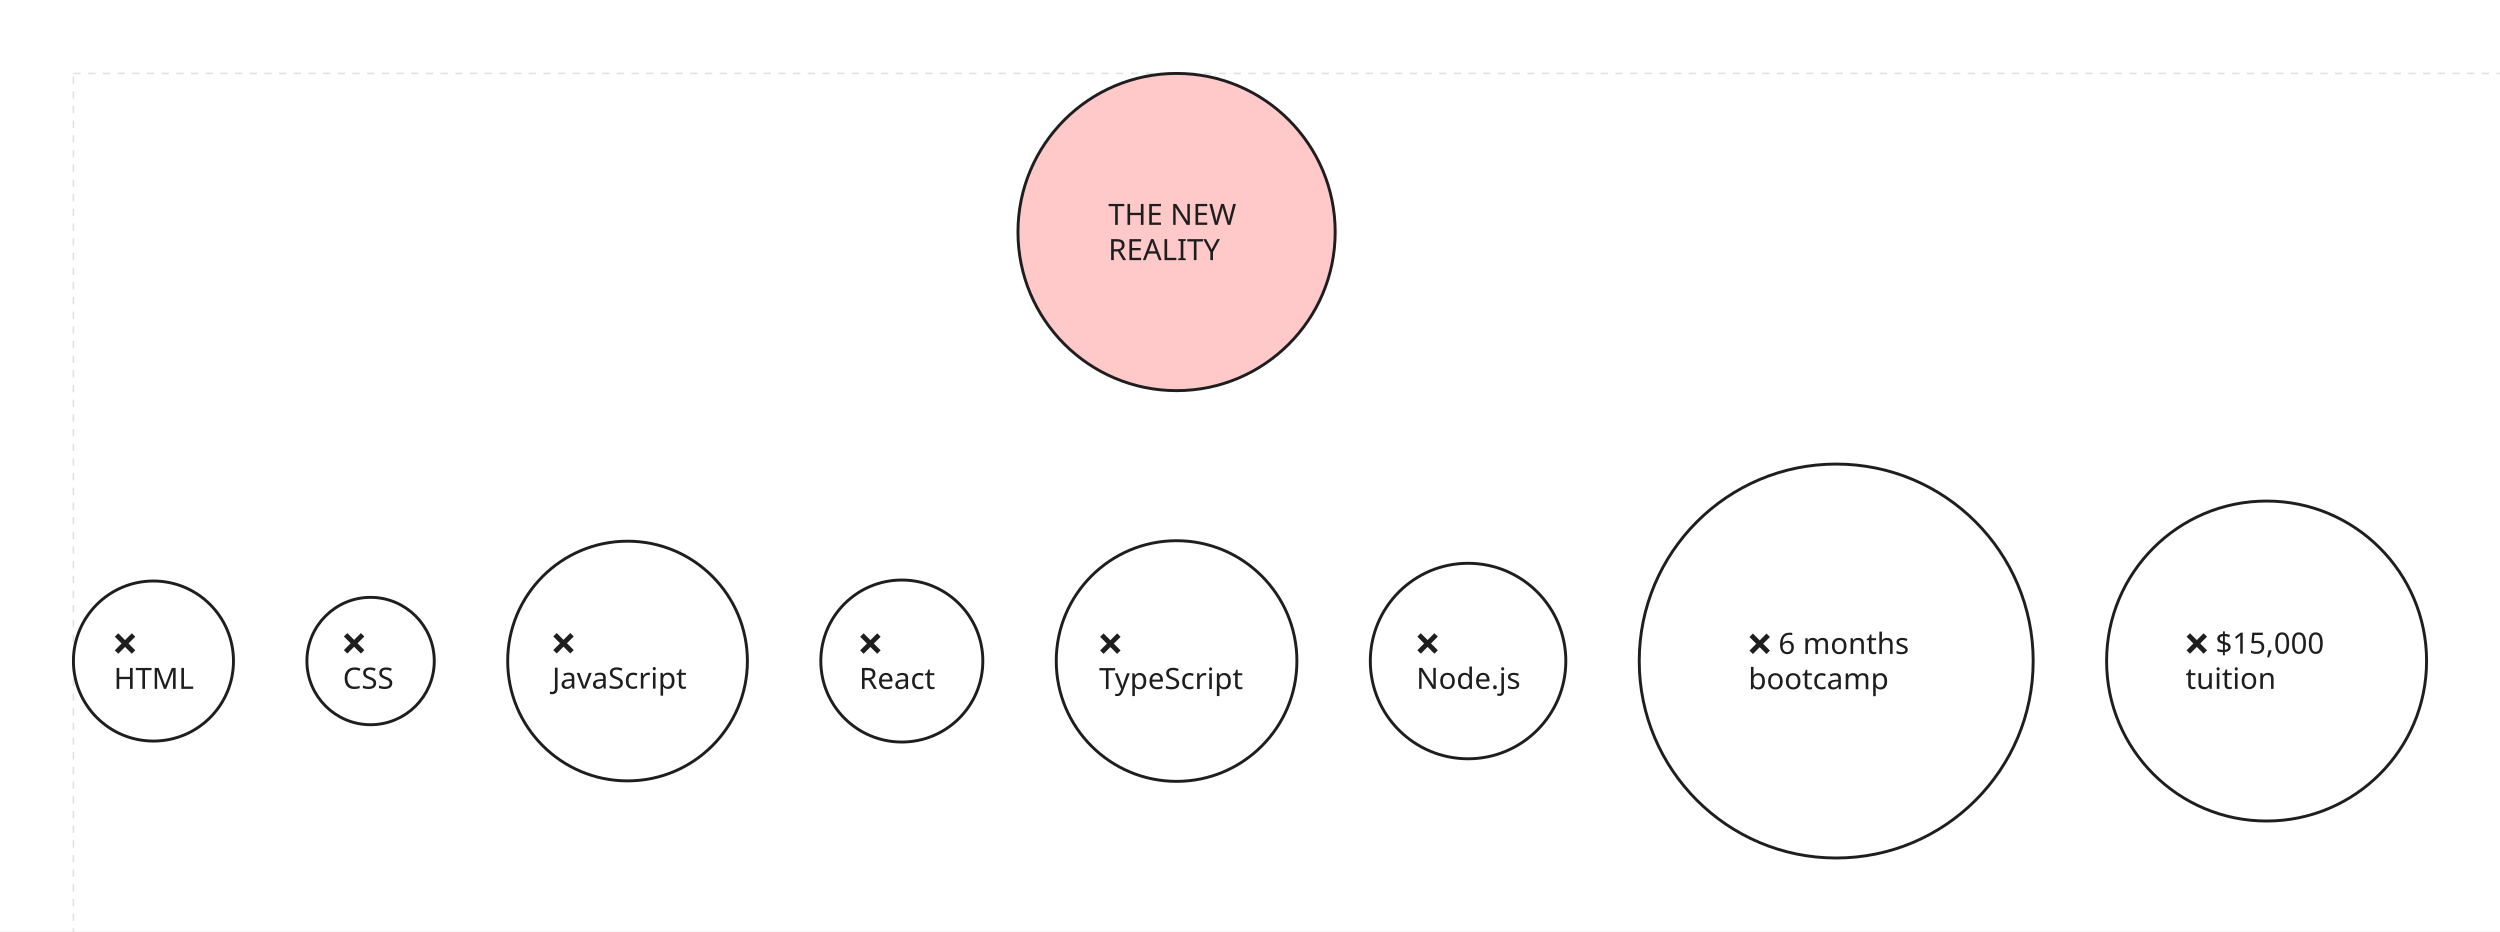
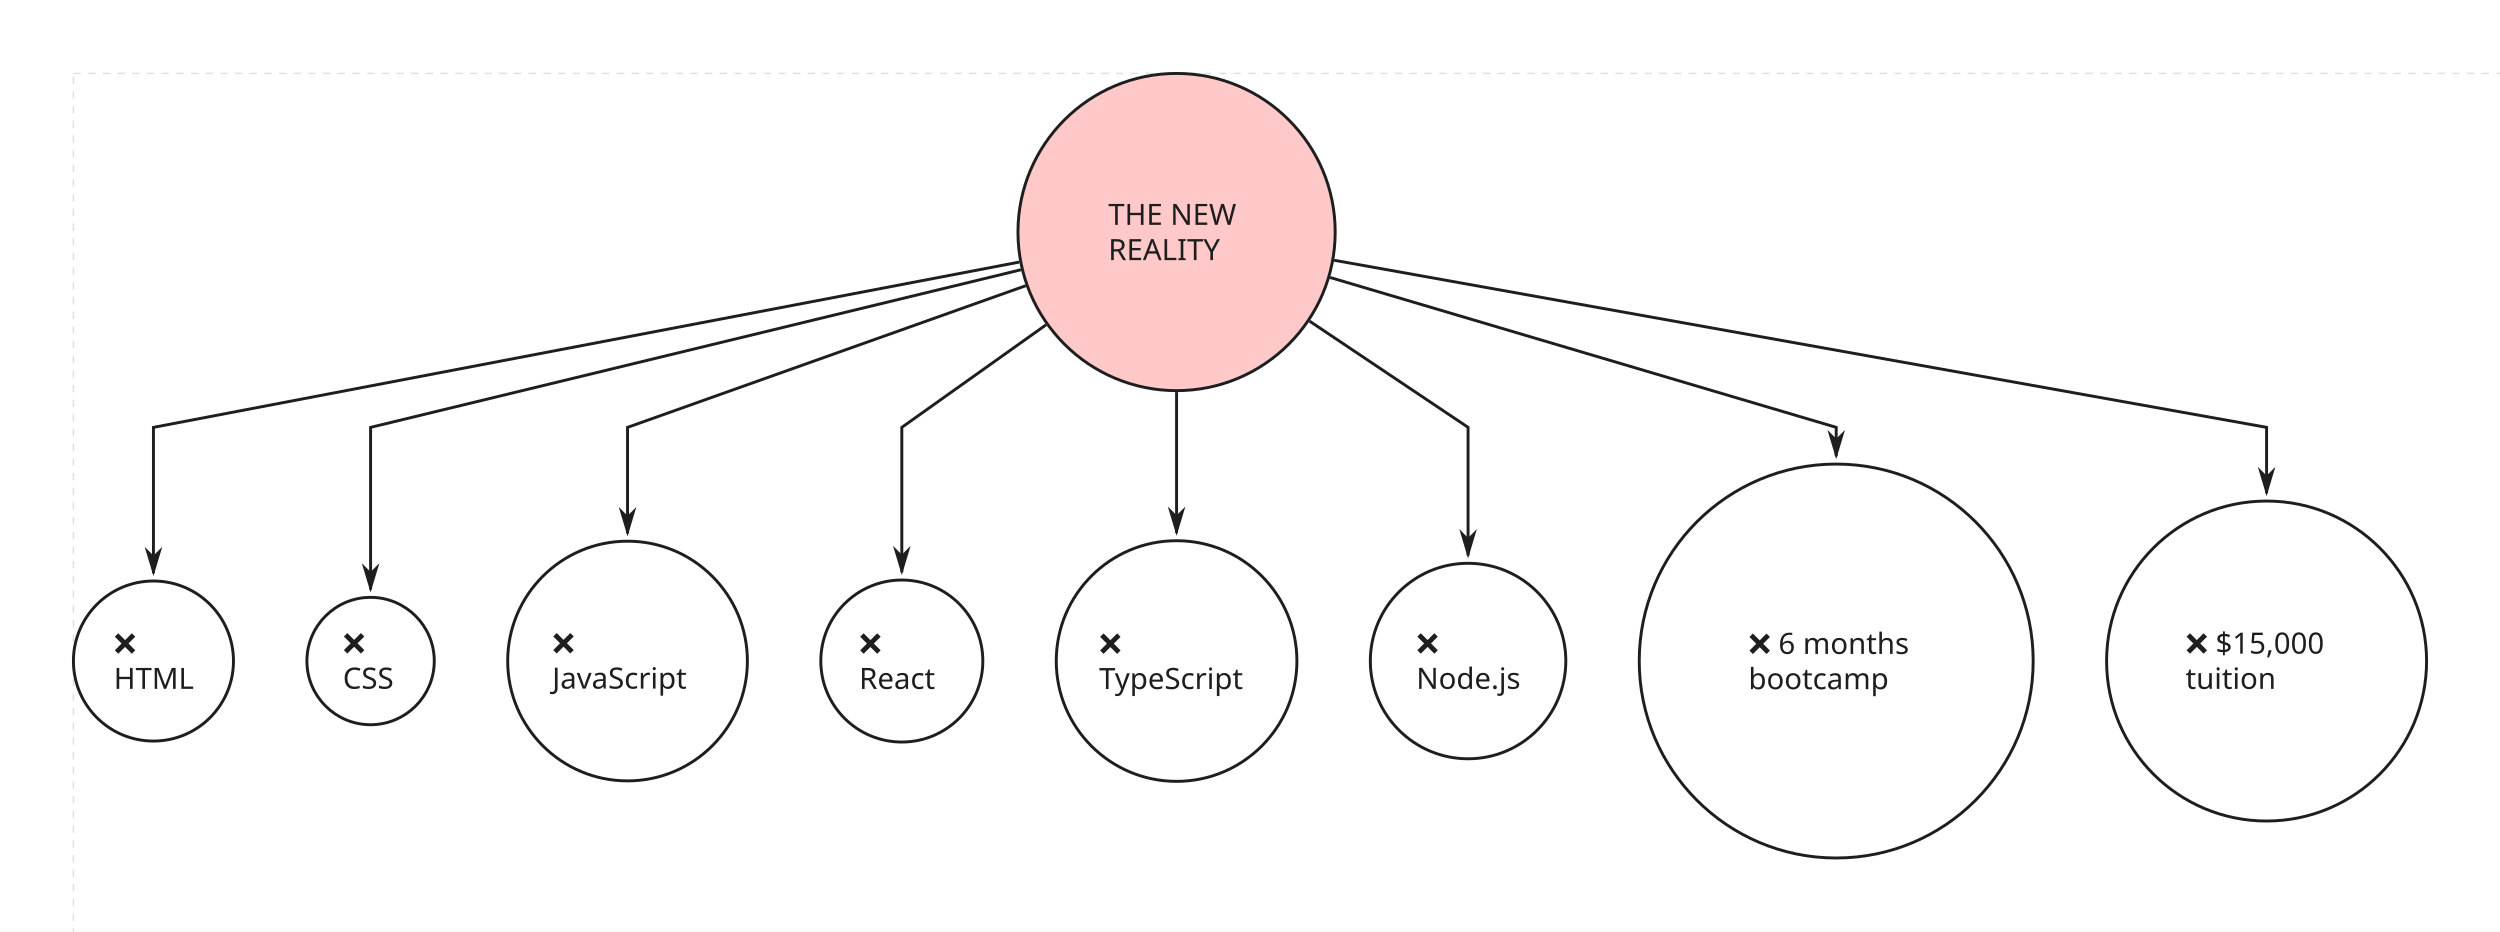
<svg xmlns="http://www.w3.org/2000/svg" width="1702.425" height="634.275" viewBox="0 0 1702.425 634.275">
  <rect width="1702.425" height="634.275" fill="white" />
  <rect x="50" y="50" width="1793.15" height="1005.422" stroke="#e0e0e0" stroke-width="1" fill="none" stroke-dasharray="5,5" />
  <ellipse cx="801.213" cy="158.009" rx="108.009" ry="108.009" stroke="#1e1e1e" stroke-width="2" fill="#ffc9c9" opacity="1.0" />
  <text x="754.718" y="153.135" font-size="20" font-family="Virgil, Segoe UI Emoji" fill="#1e1e1e" opacity="1.0">
    <tspan x="754.718" dy="0">THE NEW</tspan>
    <tspan x="754.718" dy="1.2em">REALITY</tspan>
  </text>
  <ellipse cx="104.497" cy="450.147" rx="54.497" ry="54.497" stroke="#1e1e1e" stroke-width="2" fill="none" opacity="1.0" />
  <text x="77.472" y="445.112" font-size="20" font-family="Virgil, Segoe UI Emoji" fill="#1e1e1e" opacity="1.0">
    <tspan x="77.472" dy="0">❌</tspan>
    <tspan x="77.472" dy="1.2em">HTML</tspan>
  </text>
  <ellipse cx="252.358" cy="450.147" rx="43.364" ry="43.364" stroke="#1e1e1e" stroke-width="2" fill="none" opacity="1.0" />
  <text x="233.465" y="444.984" font-size="20" font-family="Virgil, Segoe UI Emoji" fill="#1e1e1e" opacity="1.0">
    <tspan x="233.465" dy="0">❌</tspan>
    <tspan x="233.465" dy="1.2em">CSS</tspan>
  </text>
  <ellipse cx="427.336" cy="450.147" rx="81.614" ry="81.614" stroke="#1e1e1e" stroke-width="2" fill="none" opacity="1.0" />
  <text x="376.046" y="444.937" font-size="20" font-family="Virgil, Segoe UI Emoji" fill="#1e1e1e" opacity="1.0">
    <tspan x="376.046" dy="0">❌</tspan>
    <tspan x="376.046" dy="1.2em">JavaScript</tspan>
  </text>
  <ellipse cx="614.113" cy="450.147" rx="55.163" ry="55.163" stroke="#1e1e1e" stroke-width="2" fill="none" opacity="1.0" />
  <text x="585.047" y="445.141" font-size="20" font-family="Virgil, Segoe UI Emoji" fill="#1e1e1e" opacity="1.0">
    <tspan x="585.047" dy="0">❌</tspan>
    <tspan x="585.047" dy="1.2em">React</tspan>
  </text>
  <ellipse cx="801.213" cy="450.147" rx="81.938" ry="81.938" stroke="#1e1e1e" stroke-width="2" fill="none" opacity="1.0" />
  <text x="748.444" y="445.208" font-size="20" font-family="Virgil, Segoe UI Emoji" fill="#1e1e1e" opacity="1.0">
    <tspan x="748.444" dy="0">❌</tspan>
    <tspan x="748.444" dy="1.2em">TypeScript</tspan>
  </text>
  <ellipse cx="999.713" cy="450.147" rx="66.563" ry="66.563" stroke="#1e1e1e" stroke-width="2" fill="none" opacity="1.0" />
  <text x="964.456" y="445.08" font-size="20" font-family="Virgil, Segoe UI Emoji" fill="#1e1e1e" opacity="1.0">
    <tspan x="964.456" dy="0">❌</tspan>
    <tspan x="964.456" dy="1.2em">Node.js</tspan>
  </text>
  <ellipse cx="1250.403" cy="450.147" rx="134.128" ry="134.128" stroke="#1e1e1e" stroke-width="2" fill="none" opacity="1.0" />
  <text x="1190.64" y="445.304" font-size="20" font-family="Virgil, Segoe UI Emoji" fill="#1e1e1e" opacity="1.0">
    <tspan x="1190.64" dy="0">❌ 6 months</tspan>
    <tspan x="1190.64" dy="1.2em">bootcamp</tspan>
  </text>
  <ellipse cx="1543.478" cy="450.147" rx="108.947" ry="108.947" stroke="#1e1e1e" stroke-width="2" fill="none" opacity="1.0" />
  <text x="1488.291" y="445.11" font-size="20" font-family="Virgil, Segoe UI Emoji" fill="#1e1e1e" opacity="1.0">
    <tspan x="1488.291" dy="0">❌ $15,000</tspan>
    <tspan x="1488.291" dy="1.2em">tuition</tspan>
  </text>
+   <g opacity="1.0">
+     <defs>
+       <marker id="arrowhead-Yaa2UNCk" markerWidth="10" markerHeight="10" refX="9" refY="3" orient="auto" markerUnits="strokeWidth">
+         <path d="M 0 0 L 10 3 L 0 6 L 3 3 z" fill="#1e1e1e" />
+       </marker>
+     </defs>
+     <path d="M 694.137 178.451 L 104.497 291.019 L 104.497 390.35" stroke="#1e1e1e" stroke-width="2" fill="none" marker-end="url(#arrowhead-Yaa2UNCk)" />
+   </g>
+   <g opacity="1.0">
+     <defs>
+       <marker id="arrowhead-3VUje3Ln" markerWidth="10" markerHeight="10" refX="9" refY="3" orient="auto" markerUnits="strokeWidth">
+         <path d="M 0 0 L 10 3 L 0 6 L 3 3 z" fill="#1e1e1e" />
+       </marker>
+     </defs>
+     <path d="M 695.27 183.684 L 252.358 291.019 L 252.358 401.483" stroke="#1e1e1e" stroke-width="2" fill="none" marker-end="url(#arrowhead-3VUje3Ln)" />
+   </g>
+   <g opacity="1.0">
+     <defs>
+       <marker id="arrowhead-QDltxpuD" markerWidth="10" markerHeight="10" refX="9" refY="3" orient="auto" markerUnits="strokeWidth">
+         <path d="M 0 0 L 10 3 L 0 6 L 3 3 z" fill="#1e1e1e" />
+       </marker>
+     </defs>
+     <path d="M 698.509 194.547 L 427.336 291.019 L 427.336 363.233" stroke="#1e1e1e" stroke-width="2" fill="none" marker-end="url(#arrowhead-QDltxpuD)" />
+   </g>
+   <g opacity="1.0">
+     <defs>
+       <marker id="arrowhead-bxhxcclL" markerWidth="10" markerHeight="10" refX="9" refY="3" orient="auto" markerUnits="strokeWidth">
+         <path d="M 0 0 L 10 3 L 0 6 L 3 3 z" fill="#1e1e1e" />
+       </marker>
+     </defs>
+     <path d="M 712.366 221.17 L 614.113 291.019 L 614.113 389.684" stroke="#1e1e1e" stroke-width="2" fill="none" marker-end="url(#arrowhead-bxhxcclL)" />
+   </g>
+   <g opacity="1.0">
+     <defs>
+       <marker id="arrowhead-f7FRnNdd" markerWidth="10" markerHeight="10" refX="9" refY="3" orient="auto" markerUnits="strokeWidth">
+         <path d="M 0 0 L 10 3 L 0 6 L 3 3 z" fill="#1e1e1e" />
+       </marker>
+     </defs>
+     <path d="M 801.213 267.019 L 801.213 291.019 L 801.213 362.909" stroke="#1e1e1e" stroke-width="2" fill="none" marker-end="url(#arrowhead-f7FRnNdd)" />
+   </g>
+   <g opacity="1.0">
+     <defs>
+       <marker id="arrowhead-3hRgvUsX" markerWidth="10" markerHeight="10" refX="9" refY="3" orient="auto" markerUnits="strokeWidth">
+         <path d="M 0 0 L 10 3 L 0 6 L 3 3 z" fill="#1e1e1e" />
+       </marker>
+     </defs>
+     <path d="M 891.771 218.691 L 999.713 291.019 L 999.713 378.284" stroke="#1e1e1e" stroke-width="2" fill="none" marker-end="url(#arrowhead-3hRgvUsX)" />
+   </g>
+   <g opacity="1.0">
+     <defs>
+       <marker id="arrowhead-bwUhBsE7" markerWidth="10" markerHeight="10" refX="9" refY="3" orient="auto" markerUnits="strokeWidth">
+         <path d="M 0 0 L 10 3 L 0 6 L 3 3 z" fill="#1e1e1e" />
+       </marker>
+     </defs>
+     <path d="M 905.736 188.96 L 1250.403 291.019 L 1250.403 310.719" stroke="#1e1e1e" stroke-width="2" fill="none" marker-end="url(#arrowhead-bwUhBsE7)" />
+   </g>
+   <g opacity="1.0">
+     <defs>
+       <marker id="arrowhead-9pjSnX9q" markerWidth="10" markerHeight="10" refX="9" refY="3" orient="auto" markerUnits="strokeWidth">
+         <path d="M 0 0 L 10 3 L 0 6 L 3 3 z" fill="#1e1e1e" />
+       </marker>
+     </defs>
+     <path d="M 908.513 177.237 L 1543.478 291.019 L 1543.478 335.9" stroke="#1e1e1e" stroke-width="2" fill="none" marker-end="url(#arrowhead-9pjSnX9q)" />
+   </g>
</svg>
